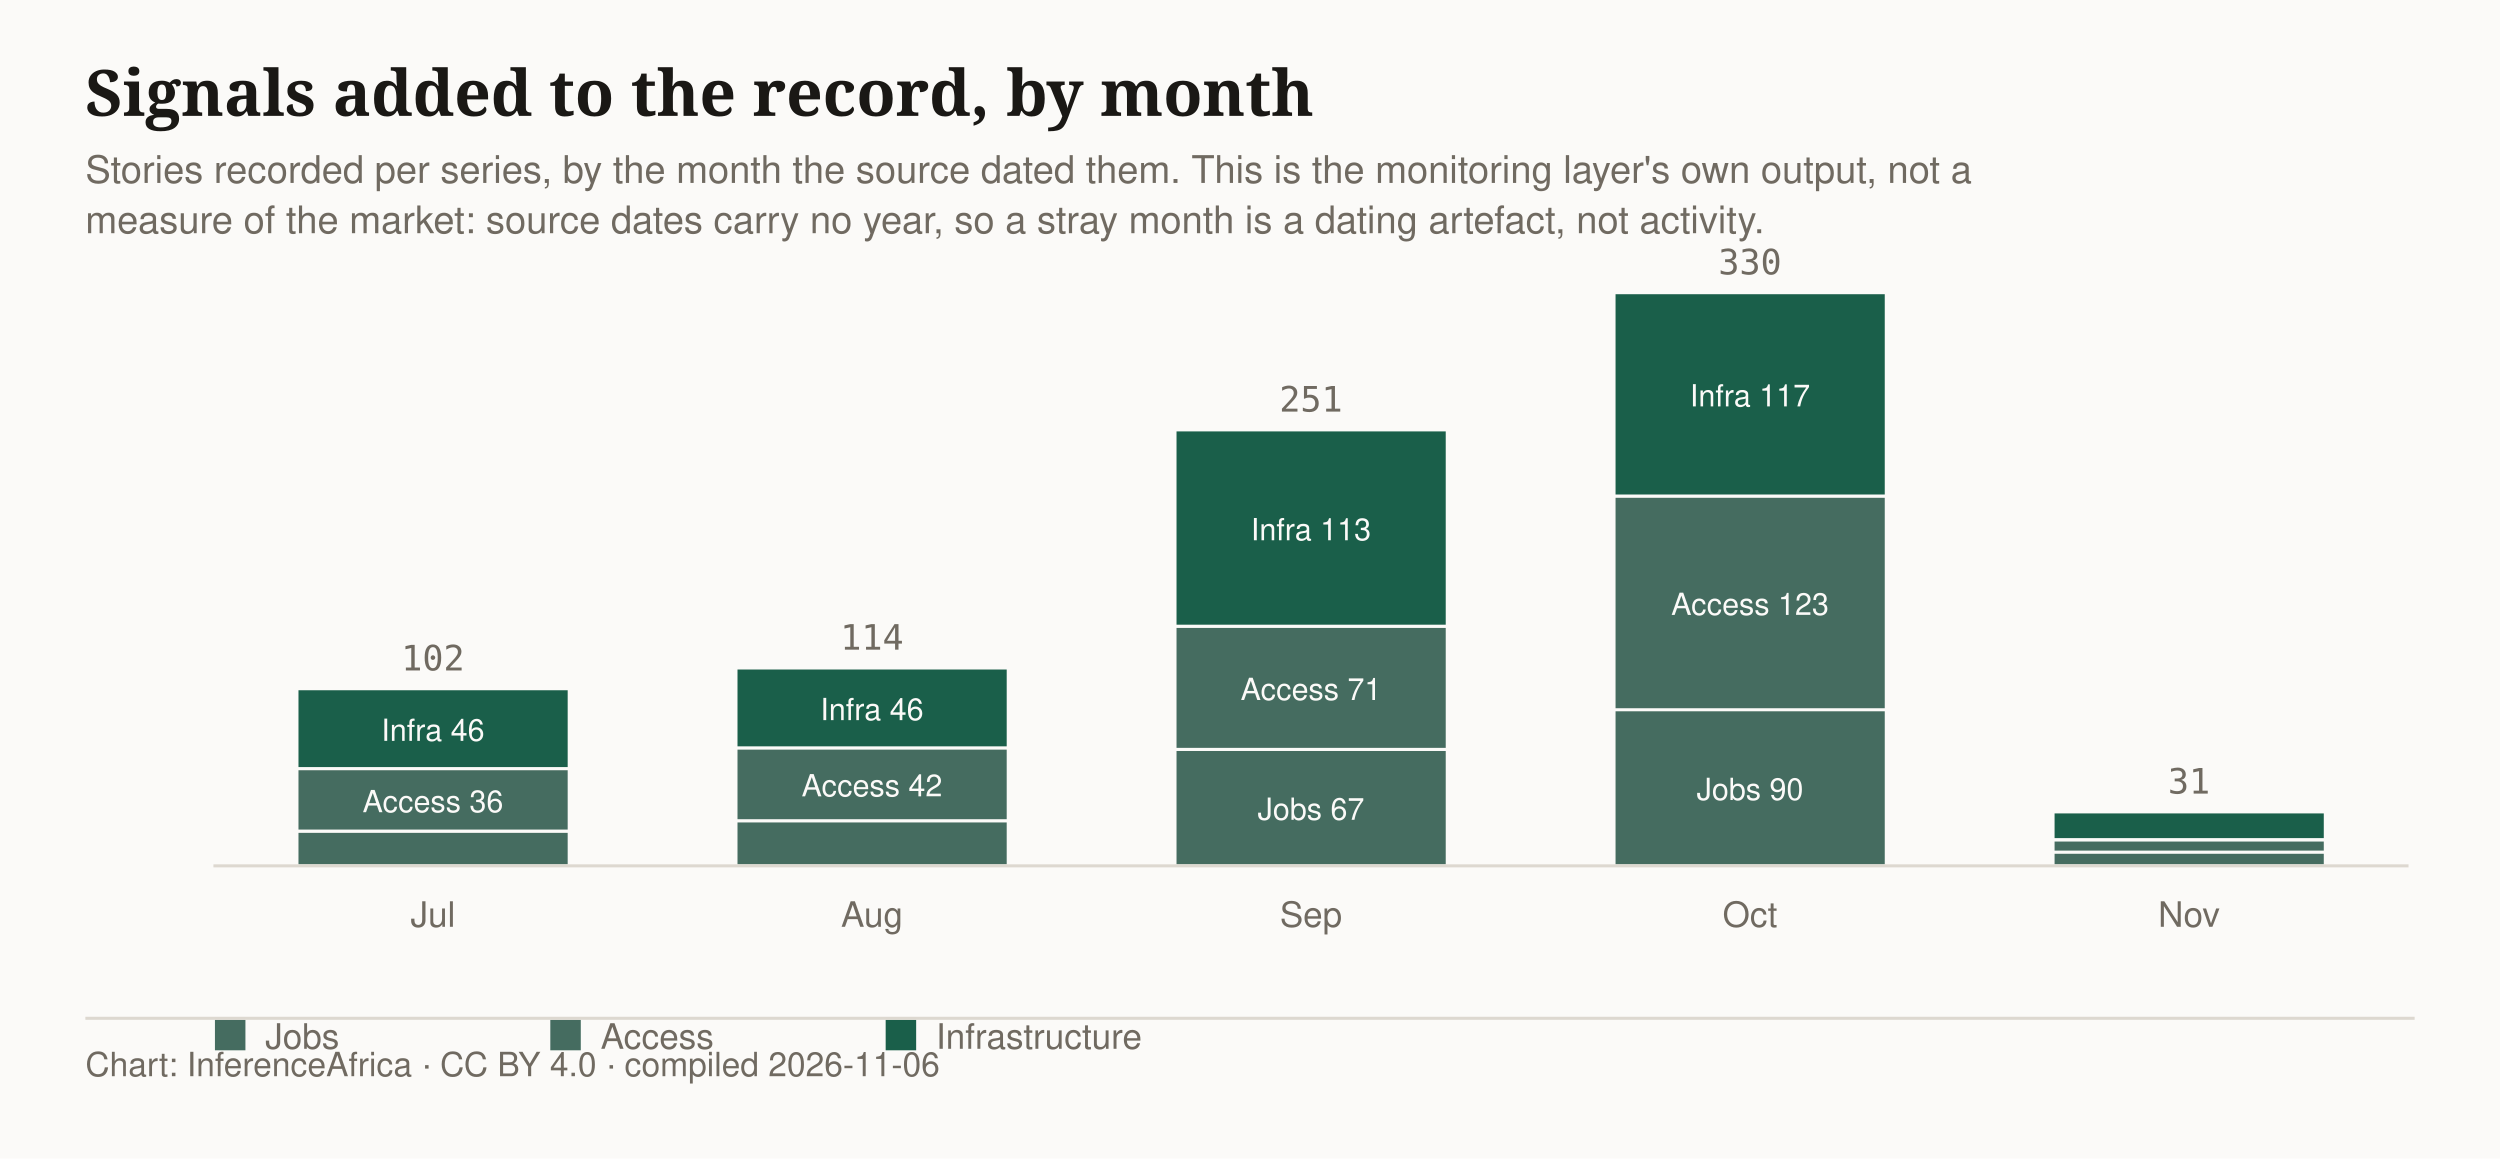
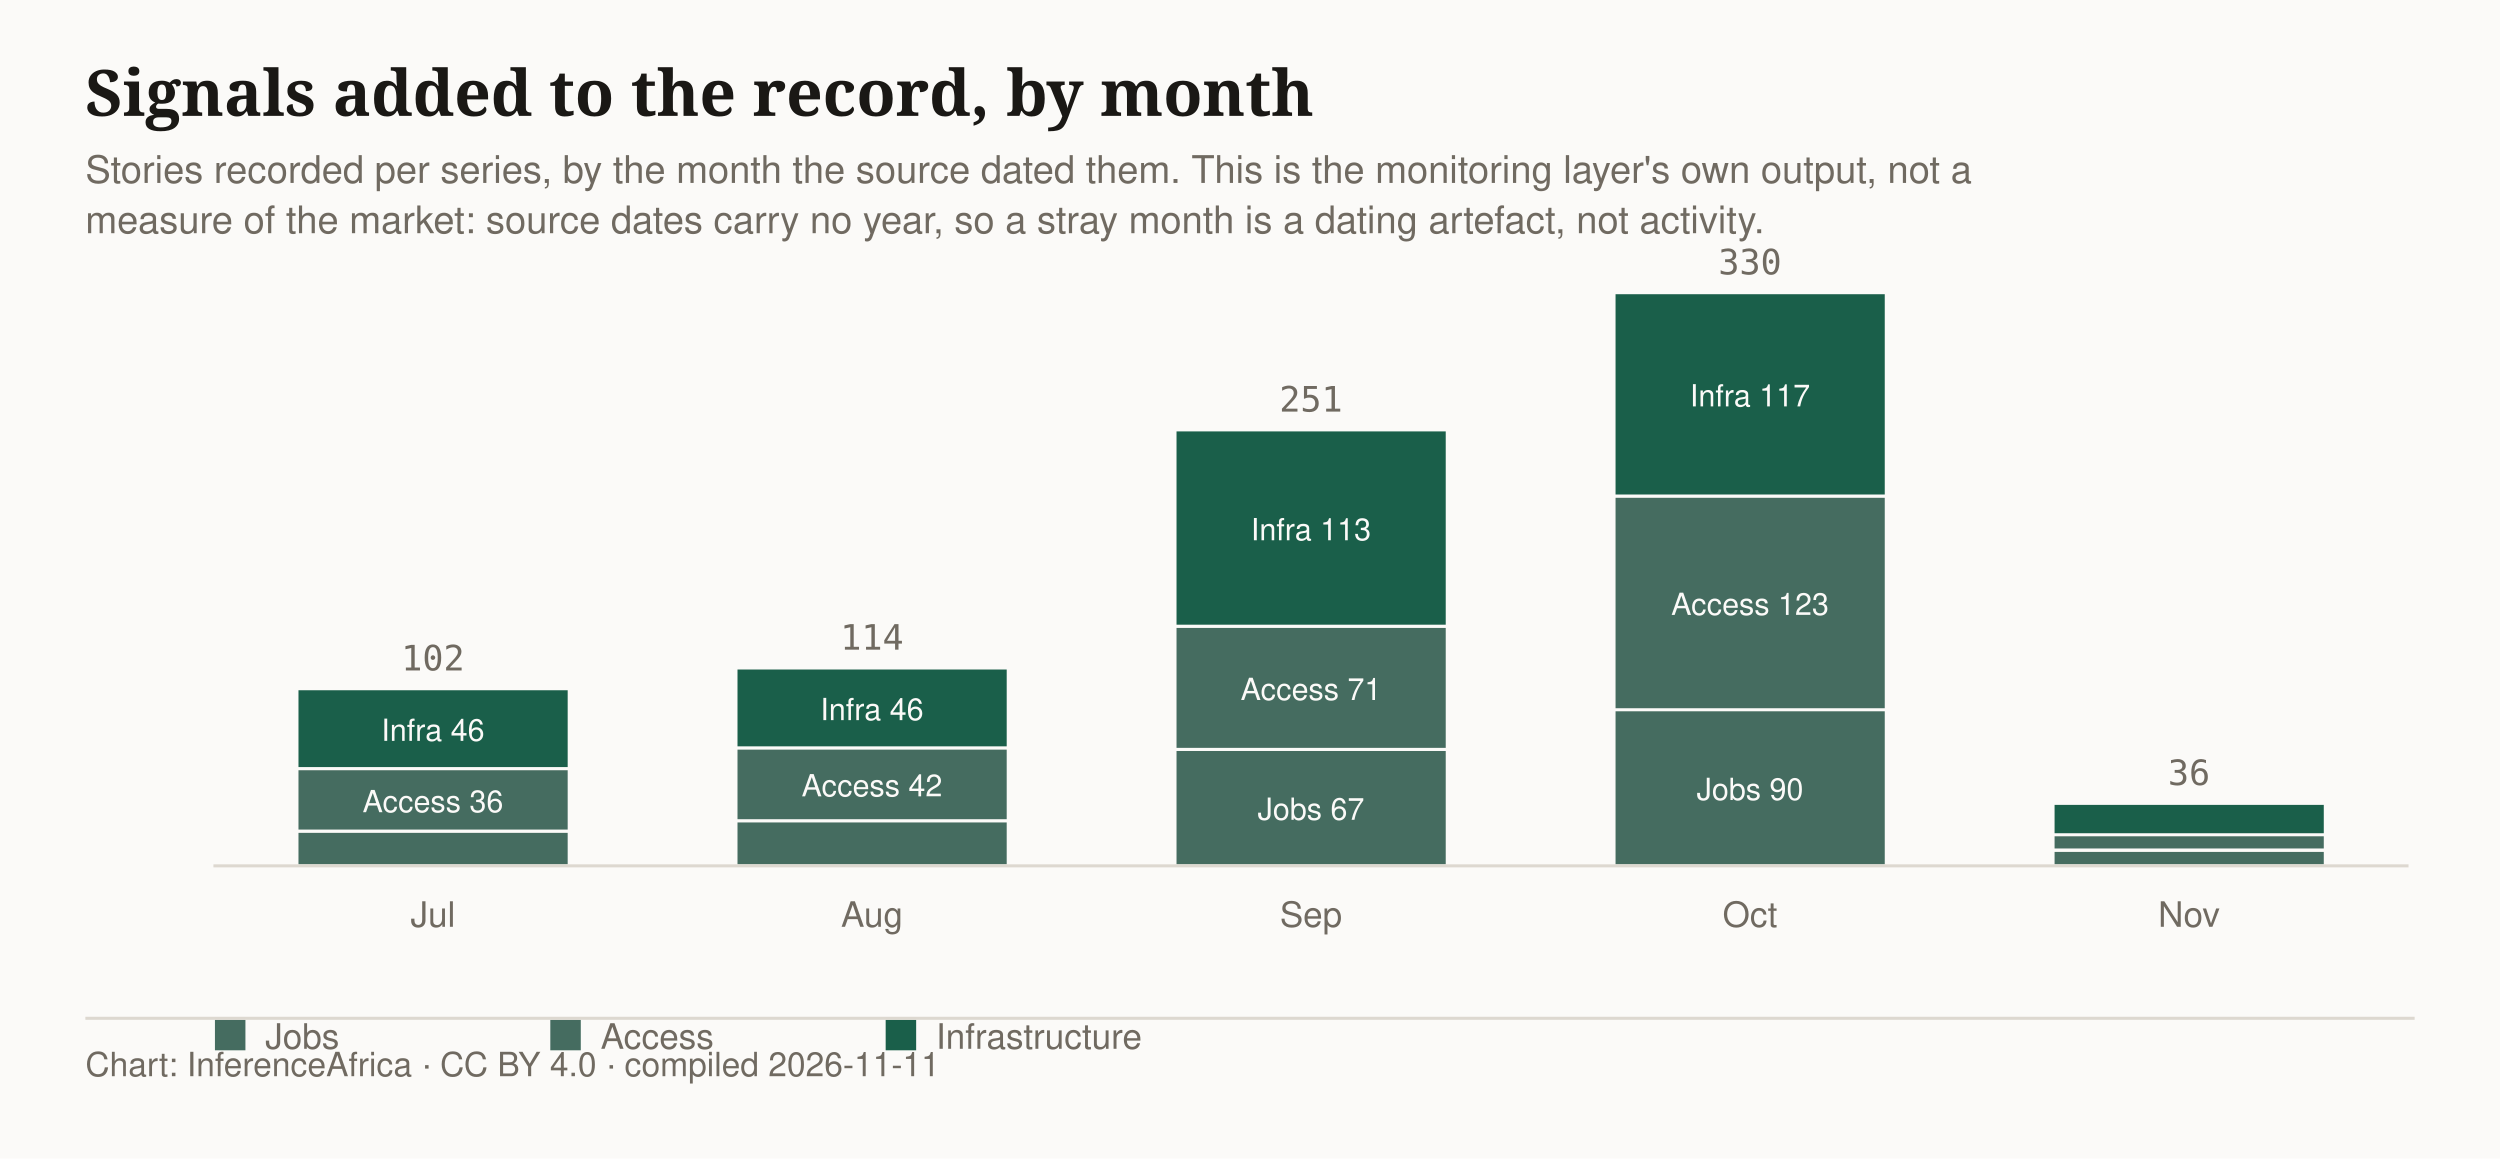
- <svg xmlns="http://www.w3.org/2000/svg" viewBox="0 0 820 380" width="820" height="380" role="img" aria-label="Signals added to the record by month and series: Jul 102, Aug 114, Sep 251, Oct 330, Nov 31. This measures the monitoring layer, not the market.">
+ <svg xmlns="http://www.w3.org/2000/svg" viewBox="0 0 820 380" width="820" height="380" role="img" aria-label="Signals added to the record by month and series: Jul 102, Aug 114, Sep 251, Oct 330, Nov 36. This measures the monitoring layer, not the market.">
  <defs>
    <pattern id="status-proposal" width="6" height="6" patternUnits="userSpaceOnUse">
      <path d="M0 6L6 0" stroke="#756342" stroke-width="1" />
    </pattern>
  </defs>
  <rect width="820" height="380" fill="#fbfaf8" />
  <text x="28" y="38" font-family="'Source Serif 4',Georgia,serif" font-size="21" font-weight="600" fill="#1a1815" style="font-variant-numeric:tabular-nums lining-nums">Signals added to the record, by month</text>
  <text x="28" y="60.0" font-family="IBM Plex Sans,-apple-system,'Segoe UI',Helvetica,Arial,sans-serif" font-size="12.5" fill="#706a61" style="font-variant-numeric:tabular-nums lining-nums">Stories recorded per series, by the month the source dated them. This is the monitoring layer's own output, not a</text>
  <text x="28" y="76.5" font-family="IBM Plex Sans,-apple-system,'Segoe UI',Helvetica,Arial,sans-serif" font-size="12.5" fill="#706a61" style="font-variant-numeric:tabular-nums lining-nums">measure of the market: source dates carry no year, so a stray month is a dating artefact, not activity.</text>
  <rect x="97.4" y="272.6" width="89.3" height="11.4" fill="#456c60" data-status="measured" stroke="#fbfaf8" stroke-width="1" />
  <rect x="97.4" y="252.1" width="89.3" height="20.5" fill="#456c60" data-status="measured" stroke="#fbfaf8" stroke-width="1" />
  <text x="142.0" y="266.4" text-anchor="middle" font-family="IBM Plex Sans,-apple-system,'Segoe UI',Helvetica,Arial,sans-serif" font-size="10" fill="#fbfaf8" style="font-variant-numeric:tabular-nums lining-nums">Access 36</text>
  <rect x="97.4" y="225.9" width="89.3" height="26.2" fill="#1a5f4a" data-status="measured" stroke="#fbfaf8" stroke-width="1" />
  <text x="142.0" y="243.0" text-anchor="middle" font-family="IBM Plex Sans,-apple-system,'Segoe UI',Helvetica,Arial,sans-serif" font-size="10" fill="#fbfaf8" style="font-variant-numeric:tabular-nums lining-nums">Infra 46</text>
  <text x="142.0" y="219.9" text-anchor="middle" font-family="'IBM Plex Mono',Consolas,monospace" font-size="11.5" fill="#706a61" style="font-variant-numeric:tabular-nums lining-nums">102</text>
  <text x="142.0" y="304" text-anchor="middle" font-family="IBM Plex Sans,-apple-system,'Segoe UI',Helvetica,Arial,sans-serif" font-size="11.5" fill="#706a61" style="font-variant-numeric:tabular-nums lining-nums">Jul</text>
  <rect x="241.4" y="269.2" width="89.3" height="14.8" fill="#456c60" data-status="measured" stroke="#fbfaf8" stroke-width="1" />
  <rect x="241.4" y="245.3" width="89.3" height="23.9" fill="#456c60" data-status="measured" stroke="#fbfaf8" stroke-width="1" />
  <text x="286.0" y="261.2" text-anchor="middle" font-family="IBM Plex Sans,-apple-system,'Segoe UI',Helvetica,Arial,sans-serif" font-size="10" fill="#fbfaf8" style="font-variant-numeric:tabular-nums lining-nums">Access 42</text>
  <rect x="241.4" y="219.1" width="89.3" height="26.2" fill="#1a5f4a" data-status="measured" stroke="#fbfaf8" stroke-width="1" />
  <text x="286.0" y="236.2" text-anchor="middle" font-family="IBM Plex Sans,-apple-system,'Segoe UI',Helvetica,Arial,sans-serif" font-size="10" fill="#fbfaf8" style="font-variant-numeric:tabular-nums lining-nums">Infra 46</text>
  <text x="286.0" y="213.1" text-anchor="middle" font-family="'IBM Plex Mono',Consolas,monospace" font-size="11.5" fill="#706a61" style="font-variant-numeric:tabular-nums lining-nums">114</text>
  <text x="286.0" y="304" text-anchor="middle" font-family="IBM Plex Sans,-apple-system,'Segoe UI',Helvetica,Arial,sans-serif" font-size="11.5" fill="#706a61" style="font-variant-numeric:tabular-nums lining-nums">Aug</text>
  <rect x="385.4" y="245.8" width="89.3" height="38.2" fill="#456c60" data-status="measured" stroke="#fbfaf8" stroke-width="1" />
  <text x="430.0" y="268.9" text-anchor="middle" font-family="IBM Plex Sans,-apple-system,'Segoe UI',Helvetica,Arial,sans-serif" font-size="10" fill="#fbfaf8" style="font-variant-numeric:tabular-nums lining-nums">Jobs 67</text>
  <rect x="385.4" y="205.4" width="89.3" height="40.4" fill="#456c60" data-status="measured" stroke="#fbfaf8" stroke-width="1" />
  <text x="430.0" y="229.6" text-anchor="middle" font-family="IBM Plex Sans,-apple-system,'Segoe UI',Helvetica,Arial,sans-serif" font-size="10" fill="#fbfaf8" style="font-variant-numeric:tabular-nums lining-nums">Access 71</text>
  <rect x="385.4" y="141.0" width="89.3" height="64.4" fill="#1a5f4a" data-status="measured" stroke="#fbfaf8" stroke-width="1" />
  <text x="430.0" y="177.2" text-anchor="middle" font-family="IBM Plex Sans,-apple-system,'Segoe UI',Helvetica,Arial,sans-serif" font-size="10" fill="#fbfaf8" style="font-variant-numeric:tabular-nums lining-nums">Infra 113</text>
  <text x="430.0" y="135.0" text-anchor="middle" font-family="'IBM Plex Mono',Consolas,monospace" font-size="11.5" fill="#706a61" style="font-variant-numeric:tabular-nums lining-nums">251</text>
  <text x="430.0" y="304" text-anchor="middle" font-family="IBM Plex Sans,-apple-system,'Segoe UI',Helvetica,Arial,sans-serif" font-size="11.5" fill="#706a61" style="font-variant-numeric:tabular-nums lining-nums">Sep</text>
  <rect x="529.4" y="232.7" width="89.3" height="51.3" fill="#456c60" data-status="measured" stroke="#fbfaf8" stroke-width="1" />
  <text x="574.0" y="262.4" text-anchor="middle" font-family="IBM Plex Sans,-apple-system,'Segoe UI',Helvetica,Arial,sans-serif" font-size="10" fill="#fbfaf8" style="font-variant-numeric:tabular-nums lining-nums">Jobs 90</text>
  <rect x="529.4" y="162.7" width="89.3" height="70.1" fill="#456c60" data-status="measured" stroke="#fbfaf8" stroke-width="1" />
  <text x="574.0" y="201.7" text-anchor="middle" font-family="IBM Plex Sans,-apple-system,'Segoe UI',Helvetica,Arial,sans-serif" font-size="10" fill="#fbfaf8" style="font-variant-numeric:tabular-nums lining-nums">Access 123</text>
  <rect x="529.4" y="96.0" width="89.3" height="66.7" fill="#1a5f4a" data-status="measured" stroke="#fbfaf8" stroke-width="1" />
  <text x="574.0" y="133.3" text-anchor="middle" font-family="IBM Plex Sans,-apple-system,'Segoe UI',Helvetica,Arial,sans-serif" font-size="10" fill="#fbfaf8" style="font-variant-numeric:tabular-nums lining-nums">Infra 117</text>
  <text x="574.0" y="90.0" text-anchor="middle" font-family="'IBM Plex Mono',Consolas,monospace" font-size="11.5" fill="#706a61" style="font-variant-numeric:tabular-nums lining-nums">330</text>
  <text x="574.0" y="304" text-anchor="middle" font-family="IBM Plex Sans,-apple-system,'Segoe UI',Helvetica,Arial,sans-serif" font-size="11.5" fill="#706a61" style="font-variant-numeric:tabular-nums lining-nums">Oct</text>
-   <rect x="673.4" y="279.4" width="89.3" height="4.6" fill="#456c60" data-status="measured" stroke="#fbfaf8" stroke-width="1" />
-   <rect x="673.4" y="275.5" width="89.3" height="4.0" fill="#456c60" data-status="measured" stroke="#fbfaf8" stroke-width="1" />
-   <rect x="673.4" y="266.3" width="89.3" height="9.1" fill="#1a5f4a" data-status="measured" stroke="#fbfaf8" stroke-width="1" />
-   <text x="718.0" y="260.3" text-anchor="middle" font-family="'IBM Plex Mono',Consolas,monospace" font-size="11.5" fill="#706a61" style="font-variant-numeric:tabular-nums lining-nums">31</text>
+   <rect x="673.4" y="278.9" width="89.3" height="5.1" fill="#456c60" data-status="measured" stroke="#fbfaf8" stroke-width="1" />
+   <rect x="673.4" y="273.7" width="89.3" height="5.1" fill="#456c60" data-status="measured" stroke="#fbfaf8" stroke-width="1" />
+   <rect x="673.4" y="263.5" width="89.3" height="10.3" fill="#1a5f4a" data-status="measured" stroke="#fbfaf8" stroke-width="1" />
+   <text x="718.0" y="257.5" text-anchor="middle" font-family="'IBM Plex Mono',Consolas,monospace" font-size="11.5" fill="#706a61" style="font-variant-numeric:tabular-nums lining-nums">36</text>
  <text x="718.0" y="304" text-anchor="middle" font-family="IBM Plex Sans,-apple-system,'Segoe UI',Helvetica,Arial,sans-serif" font-size="11.5" fill="#706a61" style="font-variant-numeric:tabular-nums lining-nums">Nov</text>
  <line x1="70" y1="284" x2="790" y2="284" stroke="#ddd8d0" />
  <rect x="70" y="334" width="11" height="11" fill="#456c60" data-status="measured" stroke="#fbfaf8" stroke-width="1" />
  <text x="87" y="344" font-family="IBM Plex Sans,-apple-system,'Segoe UI',Helvetica,Arial,sans-serif" font-size="11.5" fill="#706a61" style="font-variant-numeric:tabular-nums lining-nums">Jobs</text>
  <rect x="180" y="334" width="11" height="11" fill="#456c60" data-status="measured" stroke="#fbfaf8" stroke-width="1" />
  <text x="197" y="344" font-family="IBM Plex Sans,-apple-system,'Segoe UI',Helvetica,Arial,sans-serif" font-size="11.5" fill="#706a61" style="font-variant-numeric:tabular-nums lining-nums">Access</text>
  <rect x="290" y="334" width="11" height="11" fill="#1a5f4a" data-status="measured" stroke="#fbfaf8" stroke-width="1" />
  <text x="307" y="344" font-family="IBM Plex Sans,-apple-system,'Segoe UI',Helvetica,Arial,sans-serif" font-size="11.5" fill="#706a61" style="font-variant-numeric:tabular-nums lining-nums">Infrastructure</text>
  <line x1="28" y1="334" x2="792" y2="334" stroke="#ddd8d0" />
-   <text x="28" y="353" font-family="IBM Plex Sans,-apple-system,'Segoe UI',Helvetica,Arial,sans-serif" font-size="11" fill="#706a61" style="font-variant-numeric:tabular-nums lining-nums">Chart: InferenceAfrica · CC BY 4.0 · compiled 2026-11-06</text>
+   <text x="28" y="353" font-family="IBM Plex Sans,-apple-system,'Segoe UI',Helvetica,Arial,sans-serif" font-size="11" fill="#706a61" style="font-variant-numeric:tabular-nums lining-nums">Chart: InferenceAfrica · CC BY 4.0 · compiled 2026-11-11</text>
</svg>
